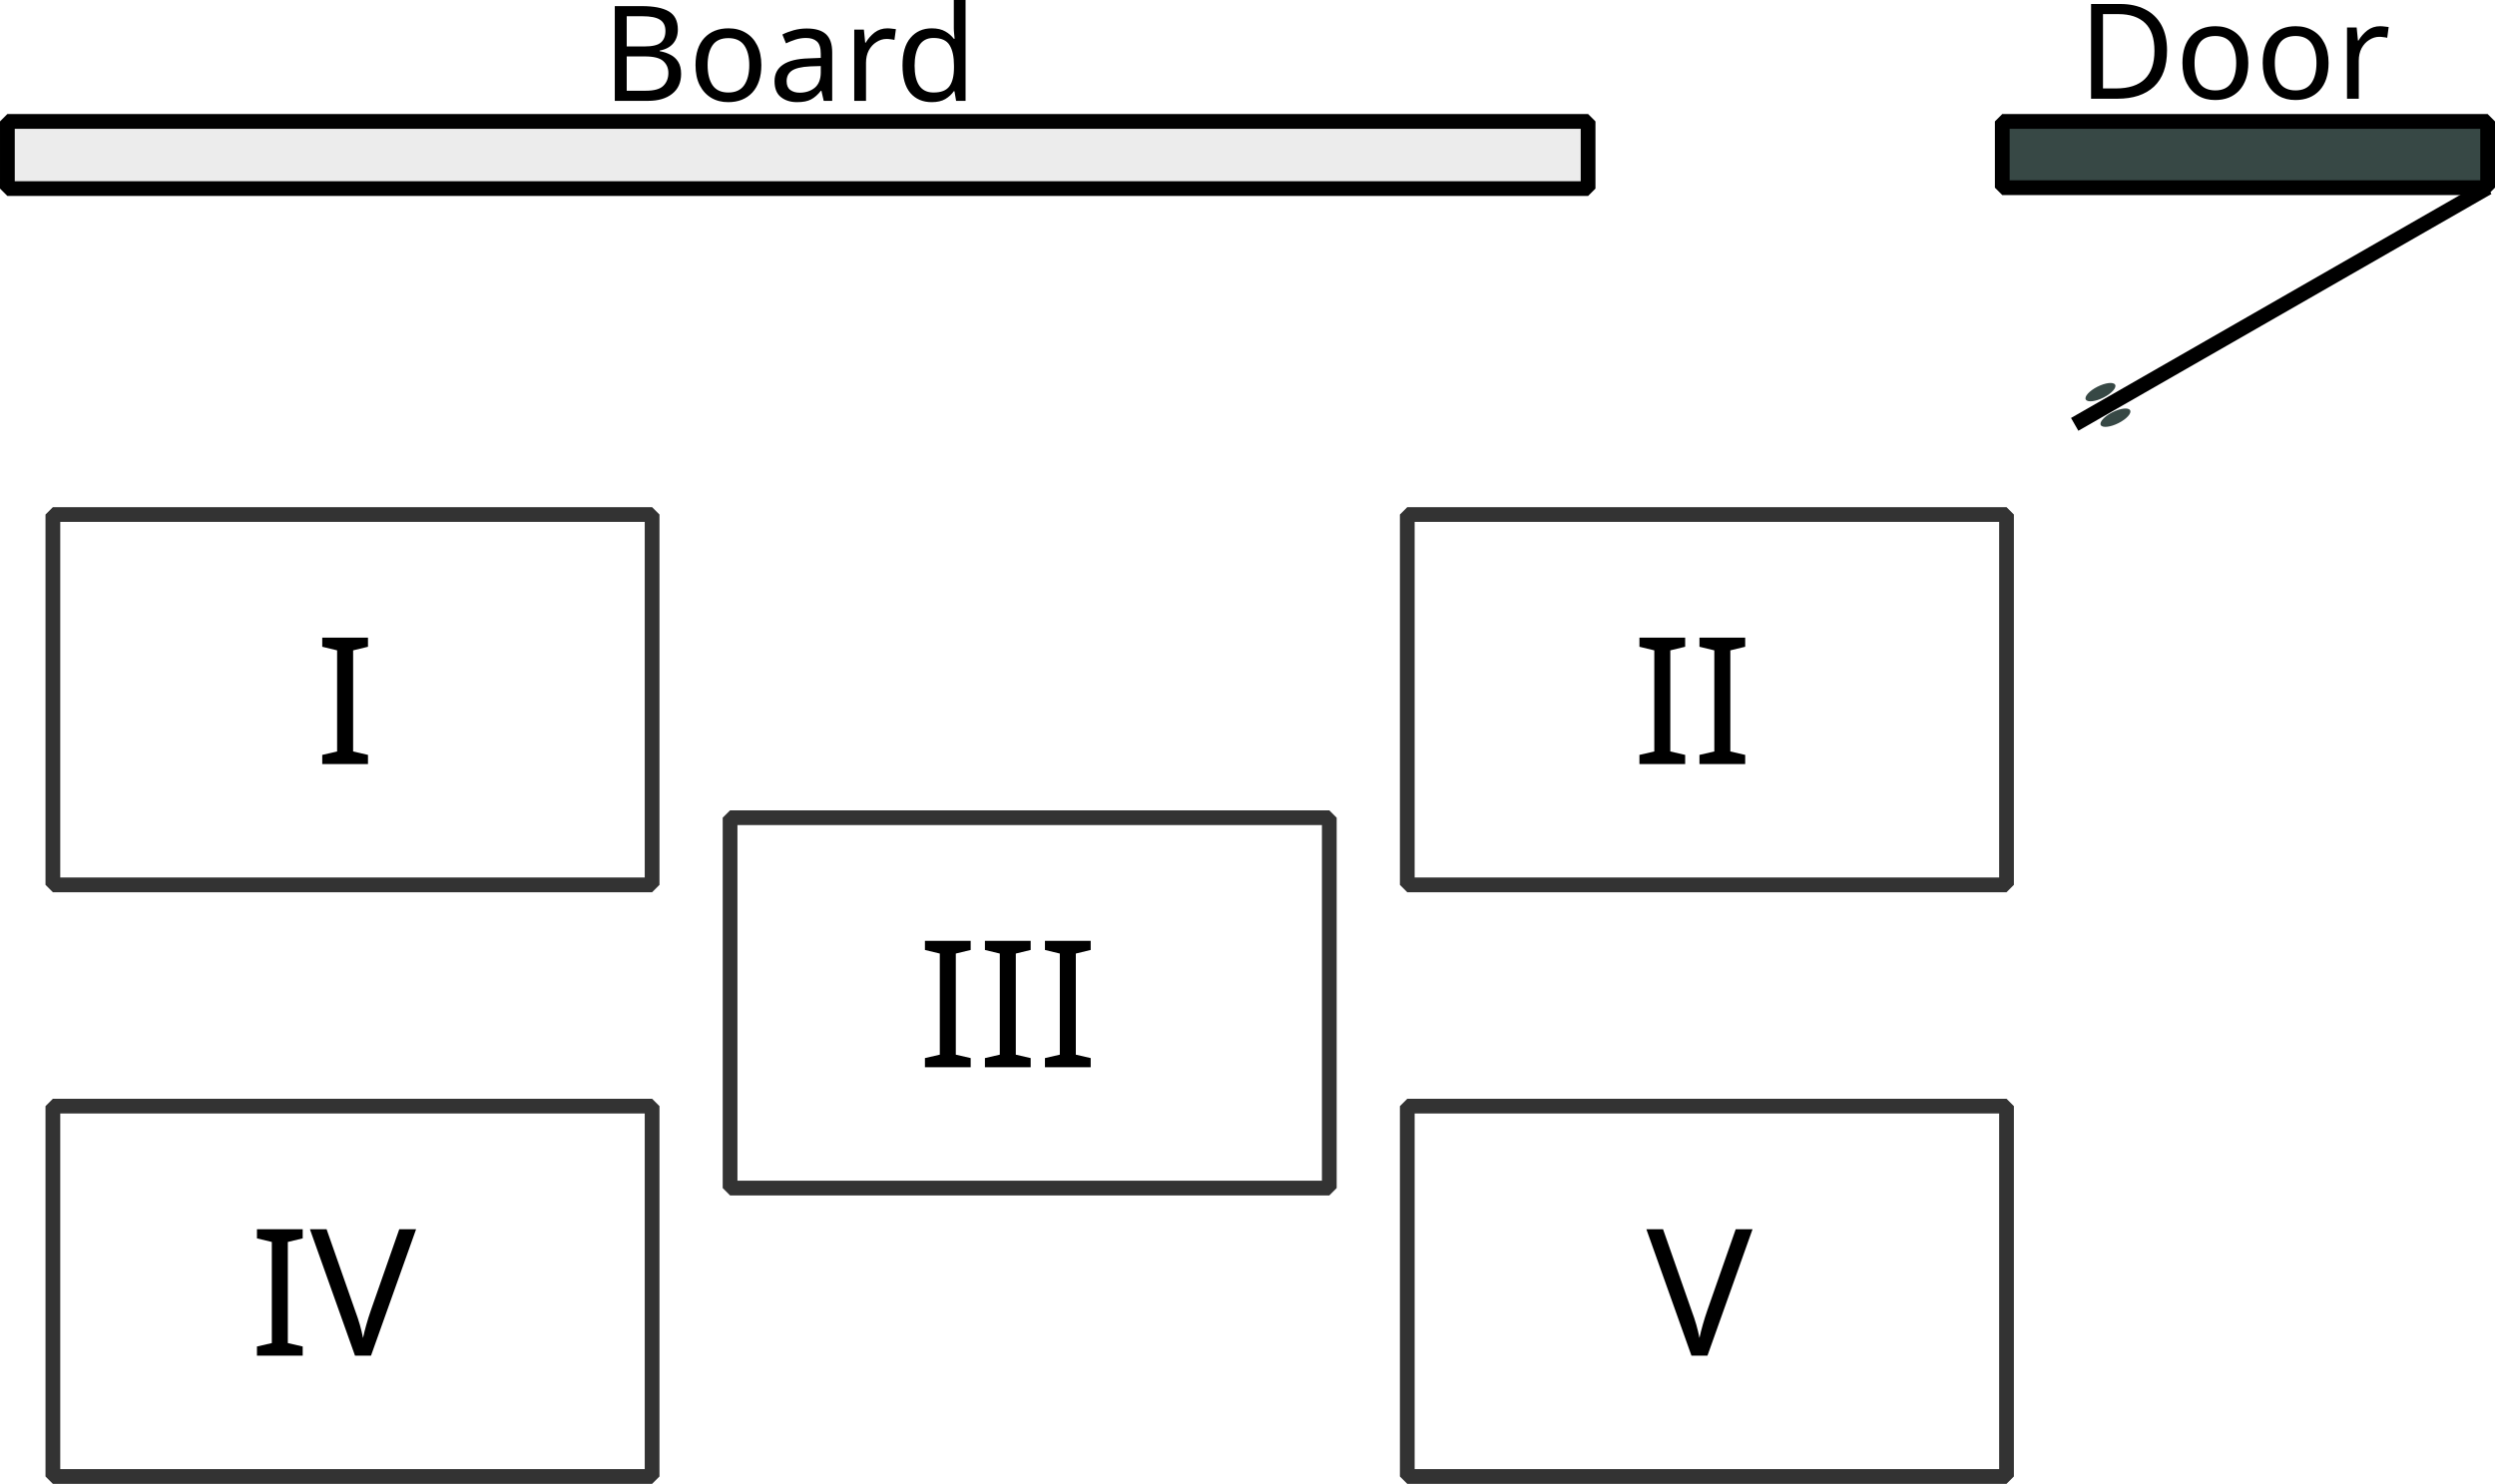
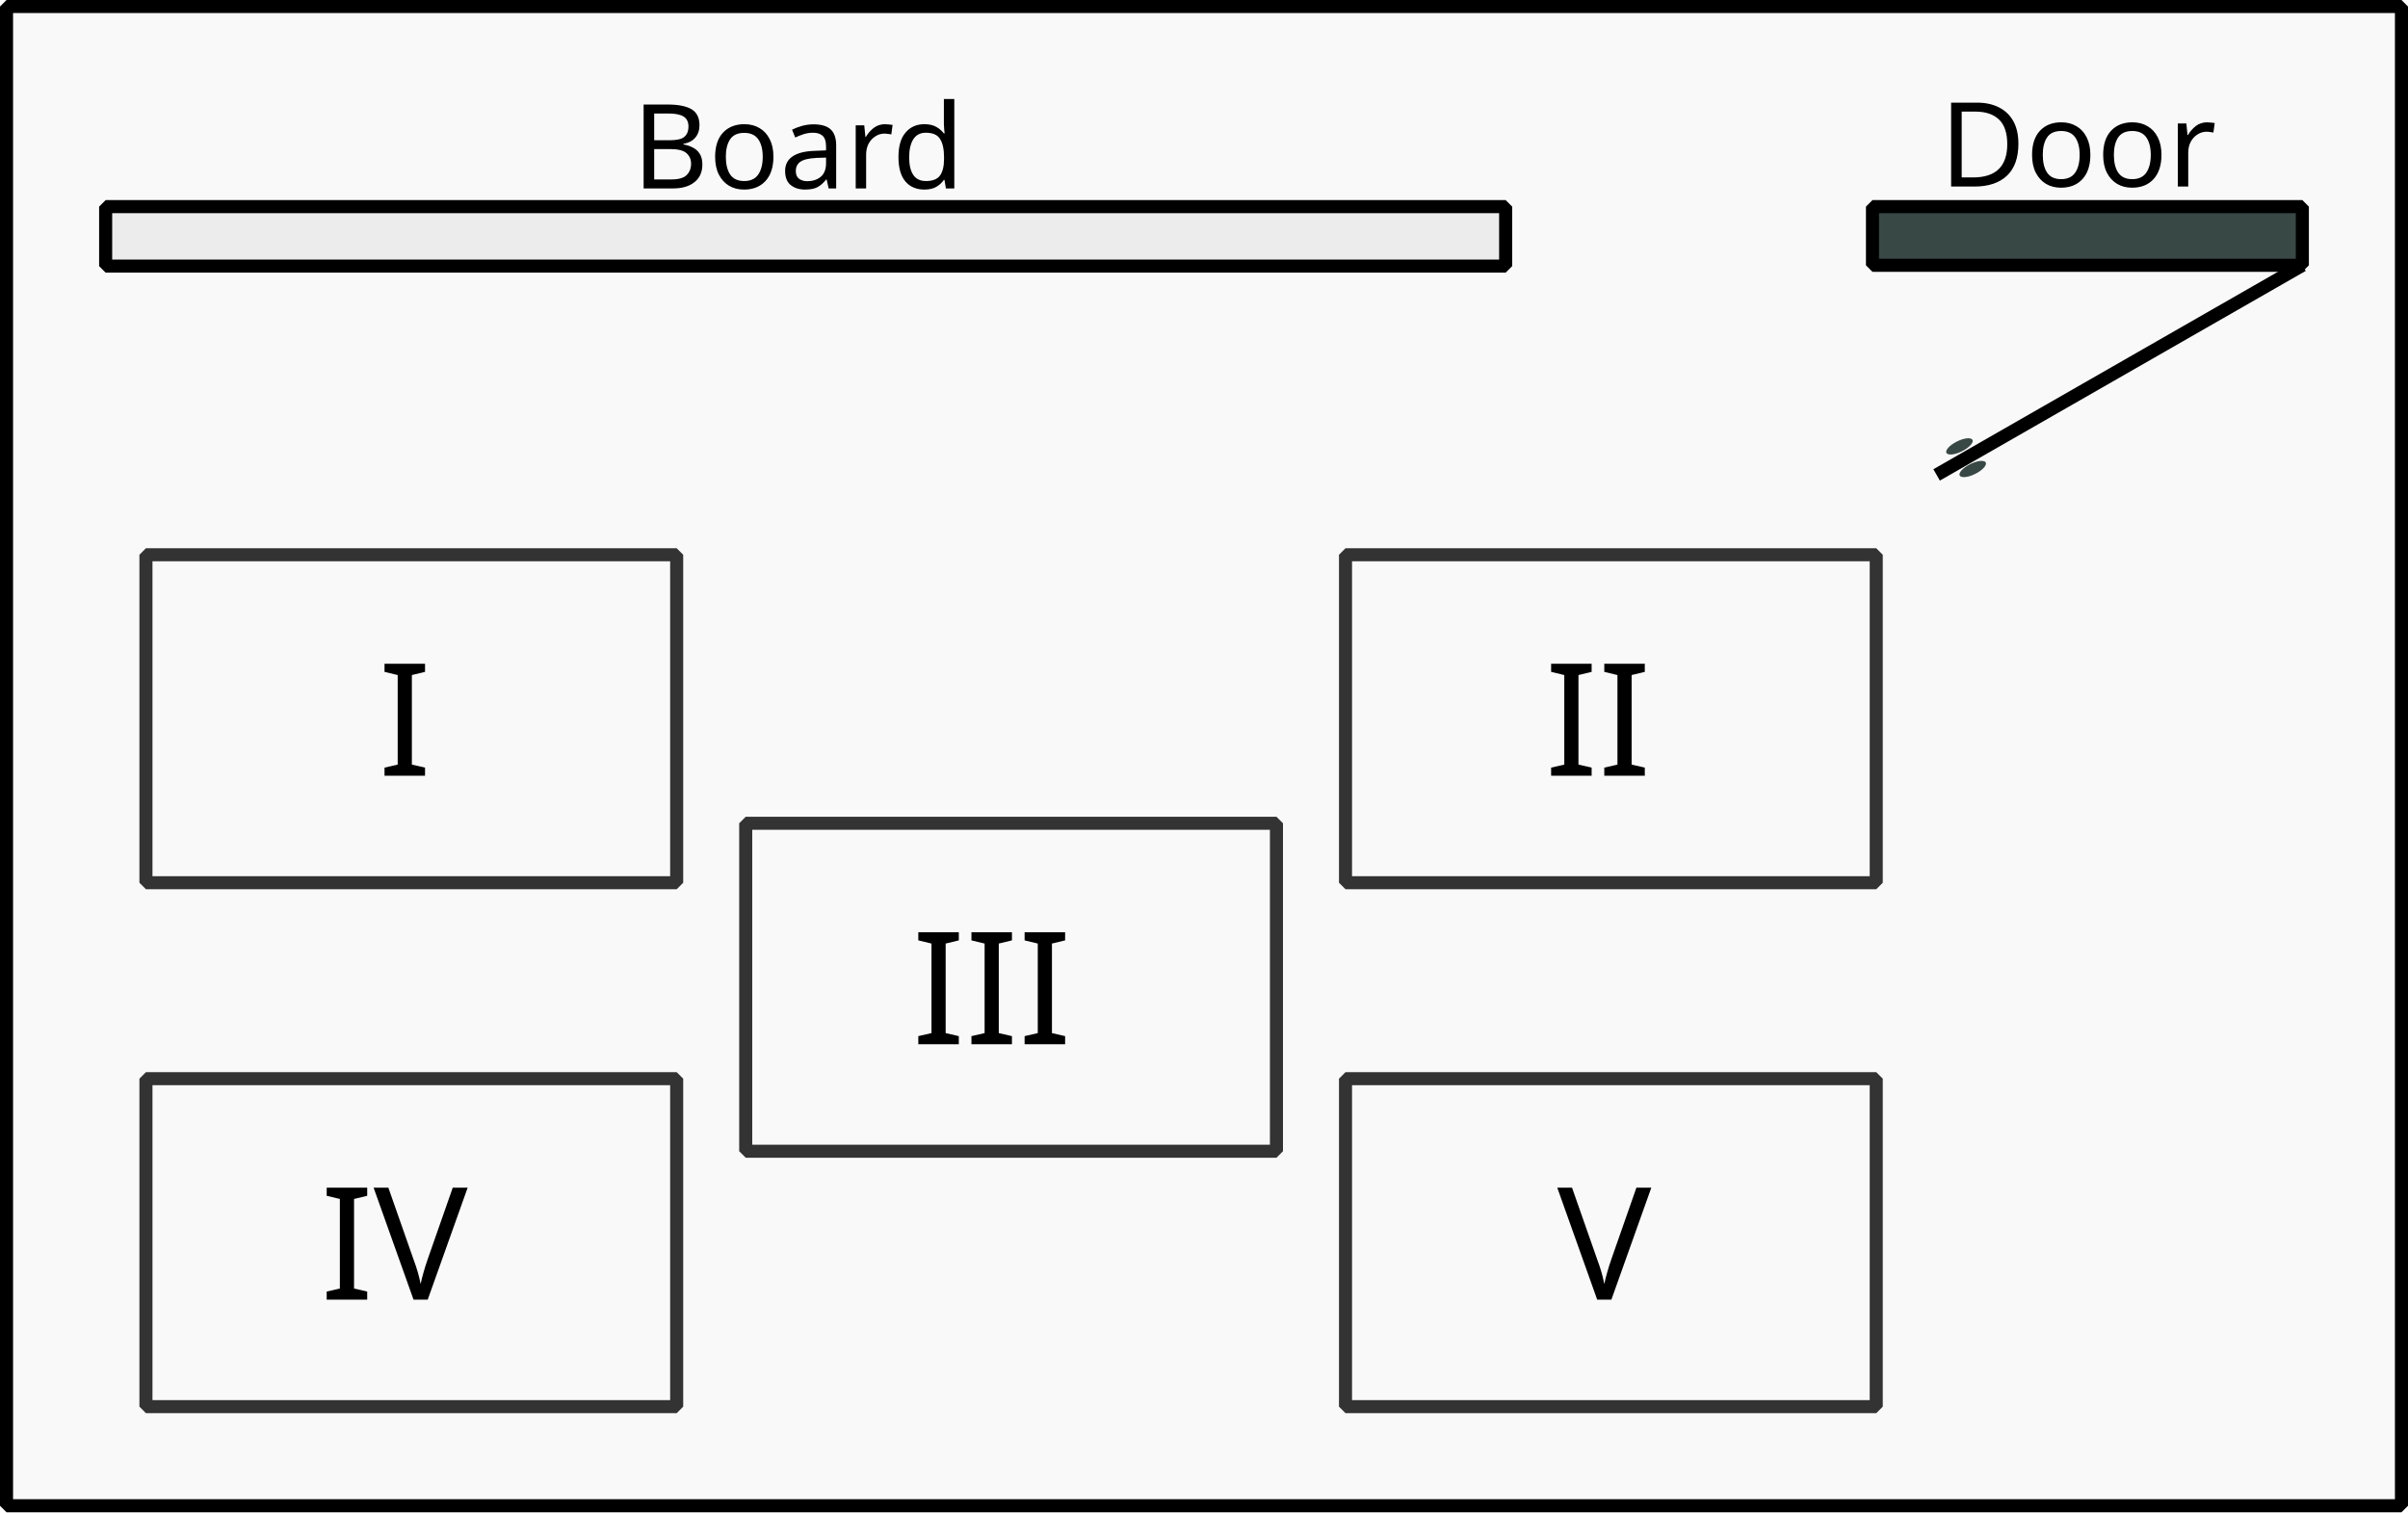
- <svg xmlns="http://www.w3.org/2000/svg" width="238.669mm" height="141.946mm" viewBox="0 0 238.669 141.946" version="1.1" id="svg1">
+ <svg xmlns="http://www.w3.org/2000/svg" width="260.08mm" height="163.357mm" viewBox="0 0 260.08 163.357" version="1.1" id="svg1">
  <defs id="defs1" />
-   <g id="layer1" transform="translate(-6.236164,4.92063)">
+   <g id="layer1" transform="translate(4.469224,15.62628)">
+     <rect style="fill:#f9f9f9;stroke:#000000;stroke-width:1.411;stroke-linejoin:bevel;stroke-dasharray:none" id="rect4" width="258.669" height="161.946" x="-3.764" y="-14.921" />
    <rect style="fill:none;stroke:#333333;stroke-width:1.411;stroke-linejoin:bevel;stroke-dasharray:none" id="rect1" width="57.322" height="35.427" x="11.294" y="44.299" />
    <rect style="fill:none;stroke:#333333;stroke-width:1.411;stroke-linejoin:bevel;stroke-dasharray:none" id="rect1-4" width="57.322" height="35.427" x="140.855" y="44.299" />
    <rect style="fill:none;stroke:#333333;stroke-width:1.411;stroke-linejoin:bevel;stroke-dasharray:none" id="rect1-4-0" width="57.322" height="35.427" x="76.074" y="73.302" />
    <rect style="fill:none;stroke:#333333;stroke-width:1.411;stroke-linejoin:bevel;stroke-dasharray:none" id="rect1-4-0-7" width="57.322" height="35.427" x="140.855" y="100.893" />
    <rect style="fill:none;stroke:#333333;stroke-width:1.411;stroke-linejoin:bevel;stroke-dasharray:none" id="rect1-4-0-0" width="57.322" height="35.427" x="11.294" y="100.893" />
+     <g id="g3" transform="translate(45.0528,-12.92457)" style="display:inline;fill:#374845">
+       <rect style="fill:#374845;stroke:#000000;stroke-width:1.411;stroke-linejoin:bevel;stroke-dasharray:none" id="rect2" width="46.429" height="6.338" x="152.718" y="19.618" />
+       <path style="fill:#374845;stroke:#000000;stroke-width:1.411;stroke-linejoin:bevel;stroke-dasharray:none" d="M 199.161,25.95 159.646,48.598" id="path2" />
+       <ellipse style="fill:#374845;stroke:none;stroke-width:1.412;stroke-linejoin:bevel;stroke-dasharray:none" id="path3" cx="117.152" cy="117.028" rx="1.572" ry="0.595" transform="matrix(0.8915884,-0.4528466,0.5049534,0.8631466,0,0)" />
+       <ellipse style="fill:#374845;stroke:none;stroke-width:1.412;stroke-linejoin:bevel;stroke-dasharray:none" id="path3-1" cx="117.149" cy="114.195" rx="1.572" ry="0.595" transform="matrix(0.8915884,-0.4528466,0.5049534,0.8631466,0,0)" />
+     </g>
    <text xml:space="preserve" style="font-size:8.467px;line-height:1;font-family:Sans;-inkscape-font-specification:'Sans, Normal';fill:none;stroke:#333333;stroke-width:1.411;stroke-linejoin:bevel;stroke-dasharray:none" x="36.391" y="68.168" id="text1">
      <tspan id="tspan1" style="font-style:normal;font-variant:normal;font-weight:normal;font-stretch:normal;font-size:16.933px;font-family:Sans;-inkscape-font-specification:'Sans, Normal';font-variant-ligatures:normal;font-variant-caps:normal;font-variant-numeric:normal;font-variant-east-asian:normal;fill:#000000;stroke:none;stroke-width:1.411" x="36.391" y="68.168">I</tspan>
    </text>
    <text xml:space="preserve" style="font-size:8.467px;line-height:1;font-family:Sans;-inkscape-font-specification:'Sans, Normal';fill:none;stroke:#333333;stroke-width:1.411;stroke-linejoin:bevel;stroke-dasharray:none" x="94.044" y="97.171" id="text1-5">
      <tspan id="tspan1-8" style="font-style:normal;font-variant:normal;font-weight:normal;font-stretch:normal;font-size:16.933px;font-family:Sans;-inkscape-font-specification:'Sans, Normal';font-variant-ligatures:normal;font-variant-caps:normal;font-variant-numeric:normal;font-variant-east-asian:normal;fill:#000000;stroke:none;stroke-width:1.411" x="94.044" y="97.171">III</tspan>
    </text>
    <text xml:space="preserve" style="font-size:8.467px;line-height:1;font-family:Sans;-inkscape-font-specification:'Sans, Normal';fill:none;stroke:#333333;stroke-width:1.411;stroke-linejoin:bevel;stroke-dasharray:none" x="162.389" y="68.168" id="text1-5-8">
      <tspan id="tspan1-8-1" style="font-style:normal;font-variant:normal;font-weight:normal;font-stretch:normal;font-size:16.933px;font-family:Sans;-inkscape-font-specification:'Sans, Normal';font-variant-ligatures:normal;font-variant-caps:normal;font-variant-numeric:normal;font-variant-east-asian:normal;fill:#000000;stroke:none;stroke-width:1.411" x="162.389" y="68.168">II</tspan>
    </text>
    <text xml:space="preserve" style="font-size:8.467px;line-height:1;font-family:Sans;-inkscape-font-specification:'Sans, Normal';fill:none;stroke:#333333;stroke-width:1.411;stroke-linejoin:bevel;stroke-dasharray:none" x="163.728" y="124.762" id="text1-5-8-4">
      <tspan id="tspan1-8-1-1" style="font-style:normal;font-variant:normal;font-weight:normal;font-stretch:normal;font-size:16.933px;font-family:Sans;-inkscape-font-specification:'Sans, Normal';font-variant-ligatures:normal;font-variant-caps:normal;font-variant-numeric:normal;font-variant-east-asian:normal;fill:#000000;stroke:none;stroke-width:1.411" x="163.728" y="124.762">V</tspan>
    </text>
    <text xml:space="preserve" style="font-size:8.467px;line-height:1;font-family:Sans;-inkscape-font-specification:'Sans, Normal';fill:none;stroke:#333333;stroke-width:1.411;stroke-linejoin:bevel;stroke-dasharray:none" x="30.144" y="124.762" id="text1-5-4">
      <tspan id="tspan1-8-6" style="font-style:normal;font-variant:normal;font-weight:normal;font-stretch:normal;font-size:16.933px;font-family:Sans;-inkscape-font-specification:'Sans, Normal';font-variant-ligatures:normal;font-variant-caps:normal;font-variant-numeric:normal;font-variant-east-asian:normal;fill:#000000;stroke:none;stroke-width:1.411" x="30.144" y="124.762">IV</tspan>
    </text>
-     <g id="g3" transform="translate(45.0528,-12.92457)" style="fill:#374845">
-       <rect style="fill:#374845;stroke:#000000;stroke-width:1.411;stroke-linejoin:bevel;stroke-dasharray:none" id="rect2" width="46.429" height="6.338" x="152.718" y="19.618" />
-       <path style="fill:#374845;stroke:#000000;stroke-width:1.411;stroke-linejoin:bevel;stroke-dasharray:none" d="M 199.161,25.95 159.646,48.598" id="path2" />
-       <ellipse style="fill:#374845;stroke:none;stroke-width:1.412;stroke-linejoin:bevel;stroke-dasharray:none" id="path3" cx="117.152" cy="117.028" rx="1.572" ry="0.595" transform="matrix(0.8915884,-0.4528466,0.5049534,0.8631466,0,0)" />
-       <ellipse style="fill:#374845;stroke:none;stroke-width:1.412;stroke-linejoin:bevel;stroke-dasharray:none" id="path3-1" cx="117.149" cy="114.195" rx="1.572" ry="0.595" transform="matrix(0.8915884,-0.4528466,0.5049534,0.8631466,0,0)" />
-     </g>
    <rect style="fill:#ececec;stroke:#000000;stroke-width:1.411;stroke-linejoin:bevel;stroke-dasharray:none" id="rect3" width="151.209" height="6.426" x="6.942" y="6.693" />
    <text xml:space="preserve" style="font-style:normal;font-variant:normal;font-weight:normal;font-stretch:normal;font-size:12.7px;line-height:1;font-family:Sans;-inkscape-font-specification:'Sans, Normal';font-variant-ligatures:normal;font-variant-caps:normal;font-variant-numeric:normal;font-variant-east-asian:normal;fill:#000000;stroke:none;stroke-width:1.411;stroke-linejoin:bevel;stroke-dasharray:none" x="205.03" y="4.521" id="text3">
      <tspan id="tspan3" style="font-style:normal;font-variant:normal;font-weight:normal;font-stretch:normal;font-size:12.7px;font-family:Sans;-inkscape-font-specification:'Sans, Normal';font-variant-ligatures:normal;font-variant-caps:normal;font-variant-numeric:normal;font-variant-east-asian:normal;fill:#000000;stroke:none;stroke-width:1.411" x="205.03" y="4.521">Door</tspan>
    </text>
    <text xml:space="preserve" style="font-style:normal;font-variant:normal;font-weight:normal;font-stretch:normal;font-size:12.7px;line-height:1;font-family:Sans;-inkscape-font-specification:'Sans, Normal';font-variant-ligatures:normal;font-variant-caps:normal;font-variant-numeric:normal;font-variant-east-asian:normal;fill:#000000;stroke:none;stroke-width:1.411;stroke-linejoin:bevel;stroke-dasharray:none" x="63.812" y="4.728" id="text3-9">
      <tspan id="tspan3-8" style="font-style:normal;font-variant:normal;font-weight:normal;font-stretch:normal;font-size:12.7px;font-family:Sans;-inkscape-font-specification:'Sans, Normal';font-variant-ligatures:normal;font-variant-caps:normal;font-variant-numeric:normal;font-variant-east-asian:normal;fill:#000000;stroke:none;stroke-width:1.411" x="63.812" y="4.728">Board</tspan>
    </text>
  </g>
</svg>
